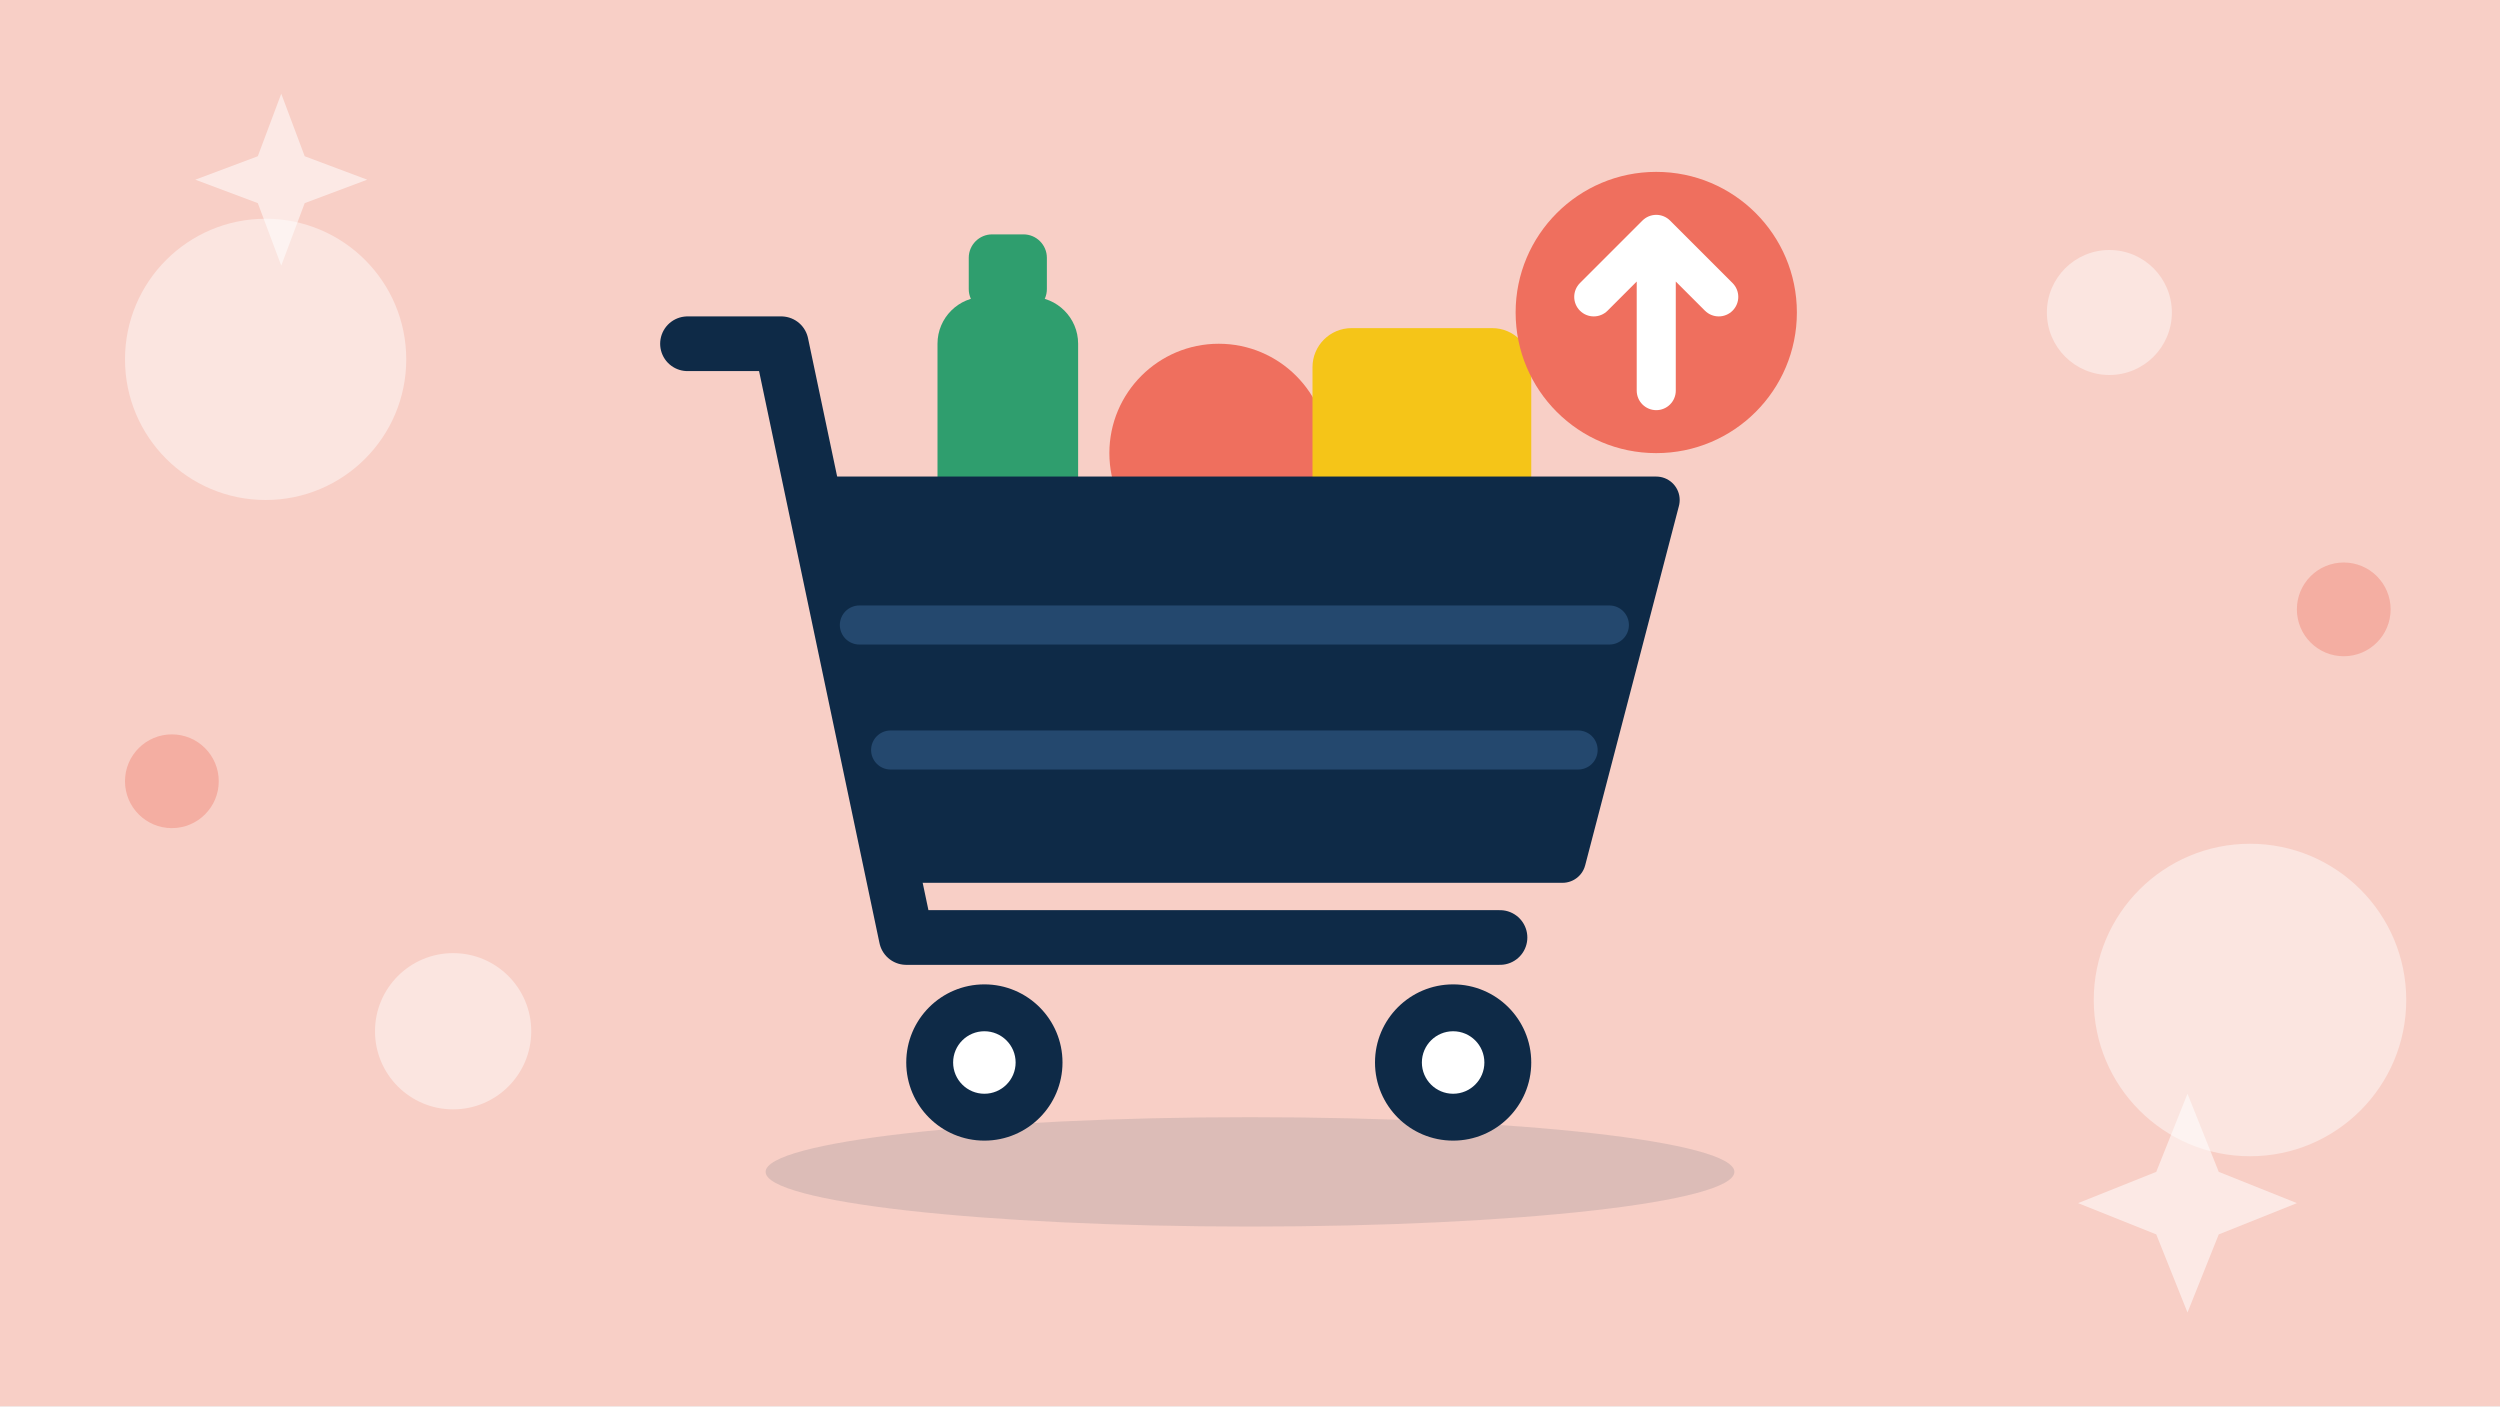
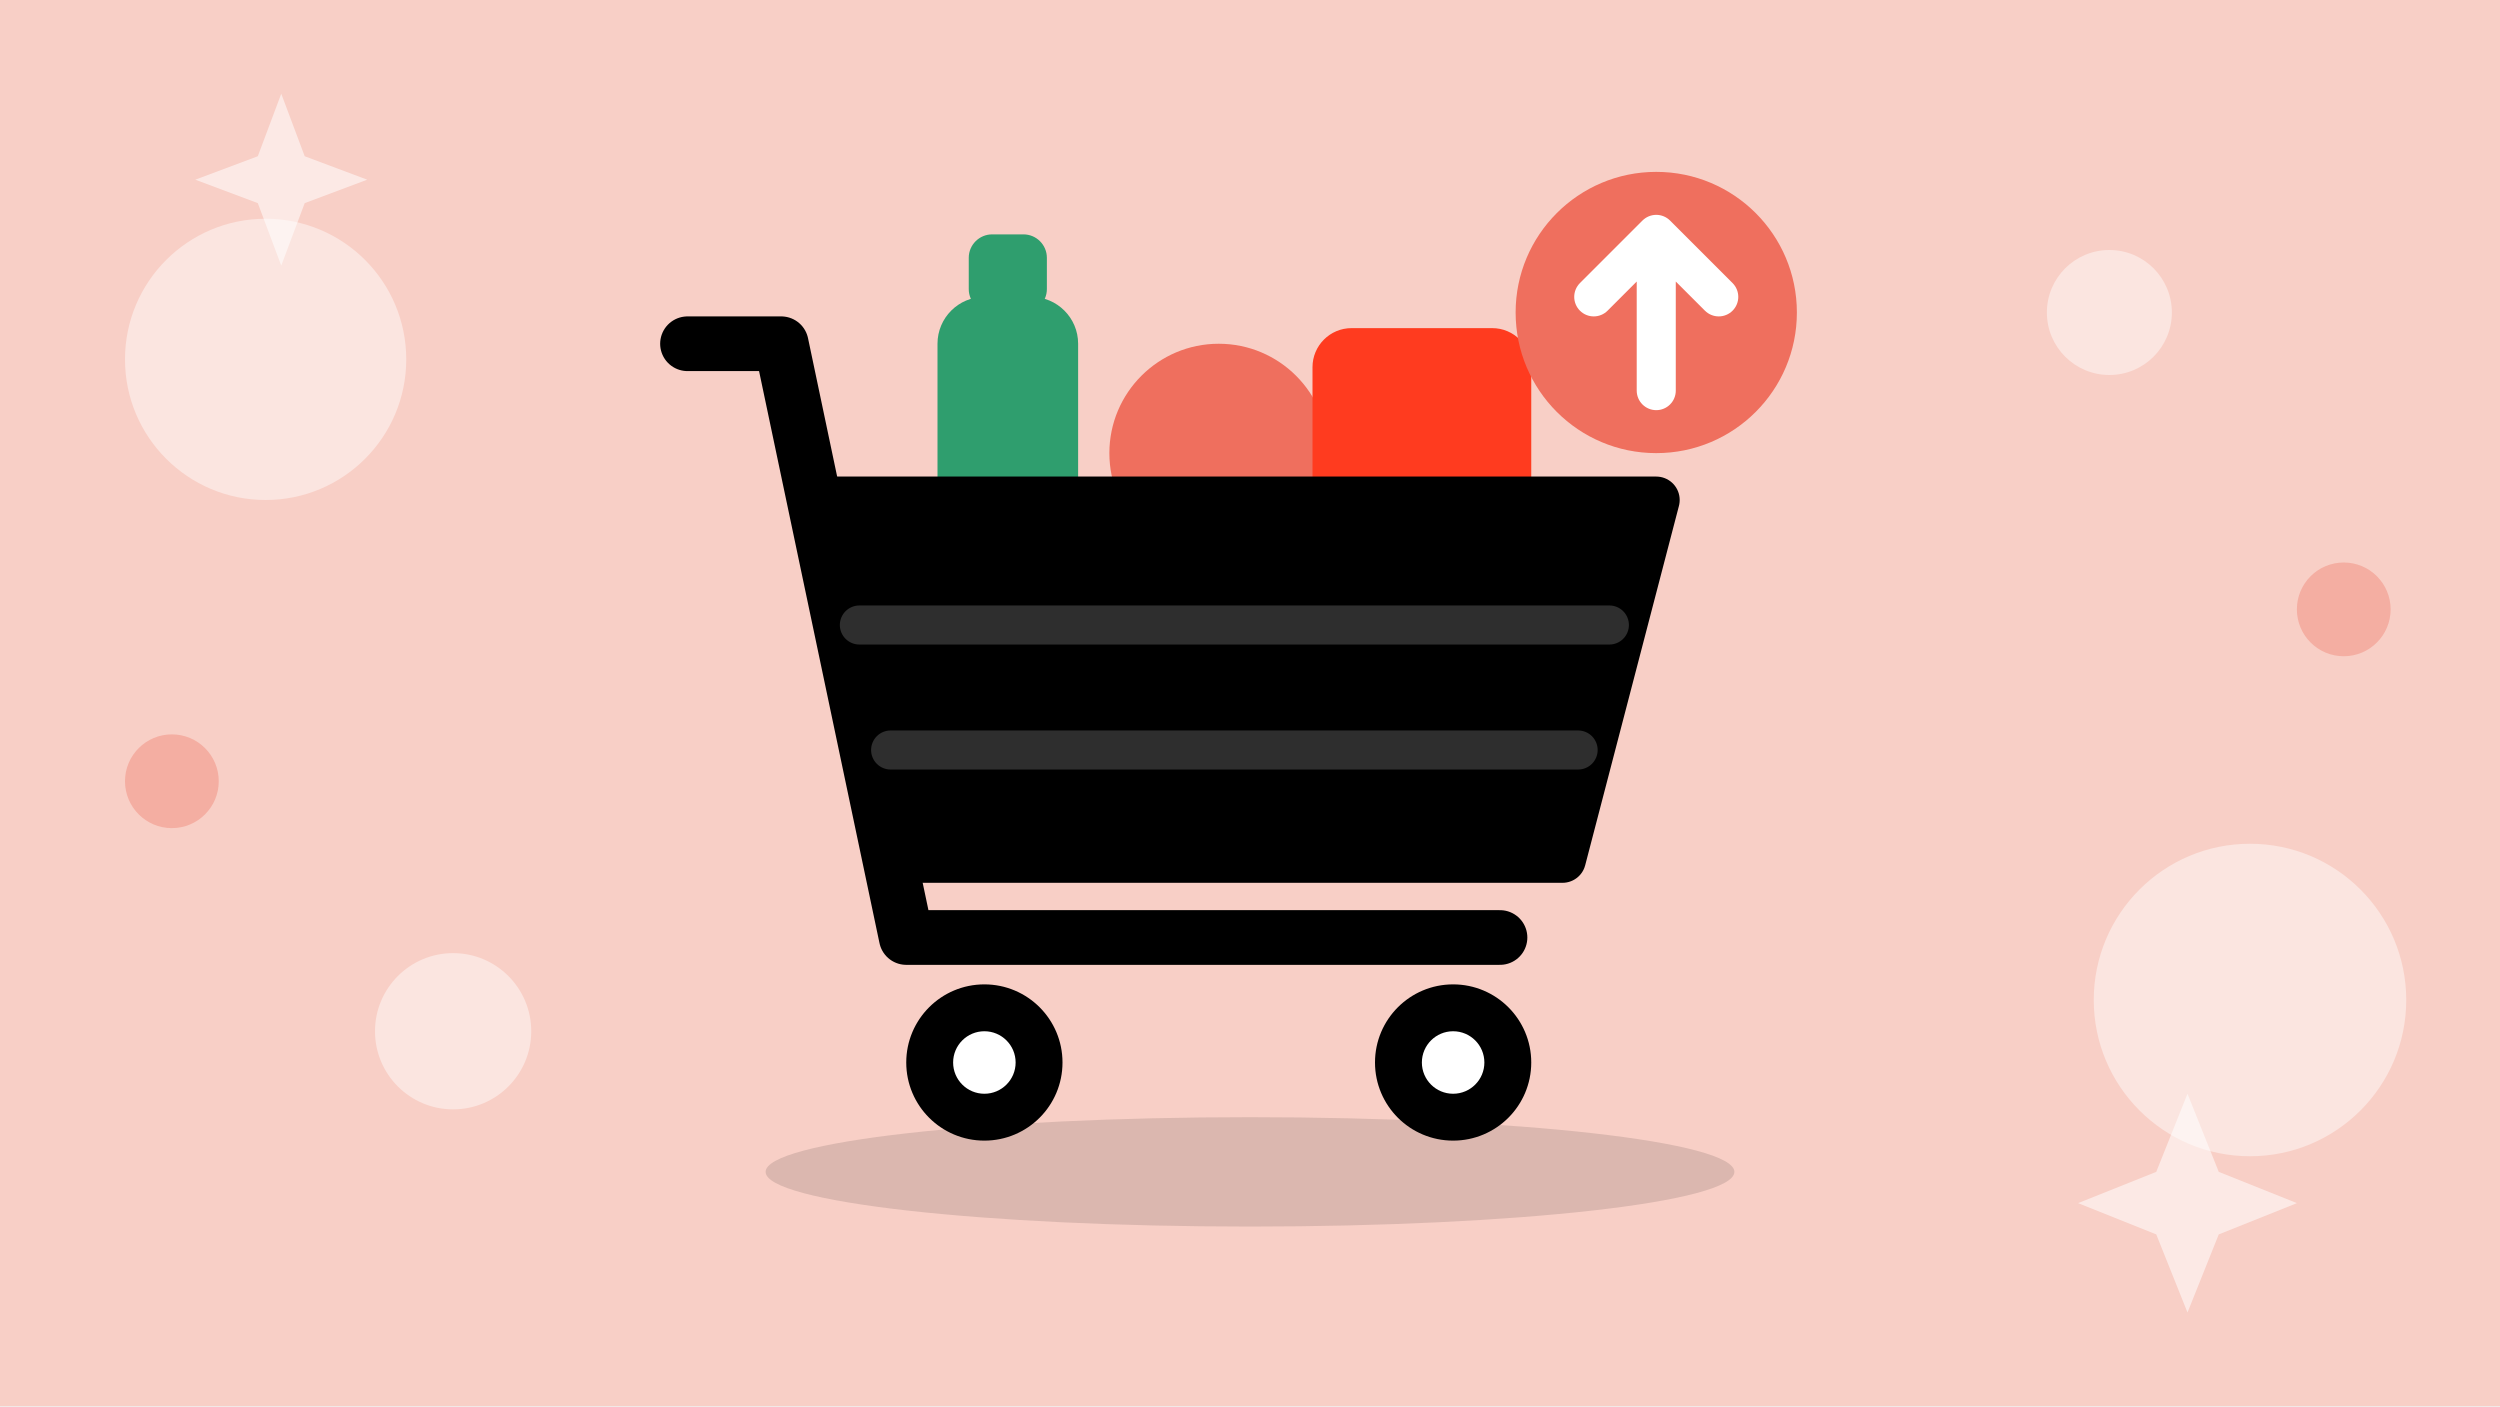
<svg xmlns="http://www.w3.org/2000/svg" viewBox="0 0 320 180" width="320" height="180">
  <rect width="320" height="180" fill="#f8cfc6" />
  <g fill="#fff" fill-opacity=".45">
    <circle cx="34" cy="46" r="18" />
    <circle cx="58" cy="132" r="10" />
    <circle cx="288" cy="128" r="20" />
    <circle cx="270" cy="40" r="8" />
  </g>
  <g fill="#ef6f5e" fill-opacity=".35">
    <circle cx="22" cy="100" r="6" />
    <circle cx="300" cy="78" r="6" />
  </g>
  <path d="M276 150l4-10 4 10 10 4-10 4-4 10-4-10-10-4z" fill="#fff" fill-opacity=".55" />
  <path d="M36 12l3 8 8 3-8 3-3 8-3-8-8-3 8-3z" fill="#fff" fill-opacity=".55" />
-   <ellipse cx="160" cy="150" rx="62" ry="7" fill="#0e2a47" fill-opacity=".12" />
+   <ellipse cx="160" cy="150" rx="62" ry="7" fill="#000000" fill-opacity=".12" />
  <rect x="120" y="38" width="18" height="32" rx="6" fill="#2f9e6e" />
  <rect x="124" y="30" width="10" height="10" rx="3" fill="#2f9e6e" />
  <circle cx="156" cy="58" r="14" fill="#ef6f5e" />
-   <rect x="168" y="42" width="28" height="28" rx="5" fill="#f5c518" />
-   <path d="M88 44h12l16 76h76" fill="none" stroke="#0e2a47" stroke-width="7" stroke-linecap="round" stroke-linejoin="round" />
-   <path d="M104 64h108l-12 46h-86z" fill="#0e2a47" stroke="#0e2a47" stroke-width="6" stroke-linejoin="round" />
-   <path d="M110 80h96M114 96h88" stroke="#24486e" stroke-width="5" stroke-linecap="round" />
-   <circle cx="126" cy="136" r="10" fill="#0e2a47" />
-   <circle cx="186" cy="136" r="10" fill="#0e2a47" />
+   <rect x="168" y="42" width="28" height="28" rx="5" fill="#ff3b1f" />
+   <path d="M88 44h12l16 76h76" fill="none" stroke="#000000" stroke-width="7" stroke-linecap="round" stroke-linejoin="round" />
+   <path d="M104 64h108l-12 46h-86z" fill="#000000" stroke="#000000" stroke-width="6" stroke-linejoin="round" />
+   <path d="M110 80h96M114 96h88" stroke="#2e2e2e" stroke-width="5" stroke-linecap="round" />
+   <circle cx="126" cy="136" r="10" fill="#000000" />
+   <circle cx="186" cy="136" r="10" fill="#000000" />
  <circle cx="126" cy="136" r="4" fill="#fff" />
  <circle cx="186" cy="136" r="4" fill="#fff" />
  <circle cx="212" cy="40" r="18" fill="#ef6f5e" />
  <path d="M212 50V31M204 38l8-8 8 8" fill="none" stroke="#fff" stroke-width="5" stroke-linecap="round" stroke-linejoin="round" />
</svg>
